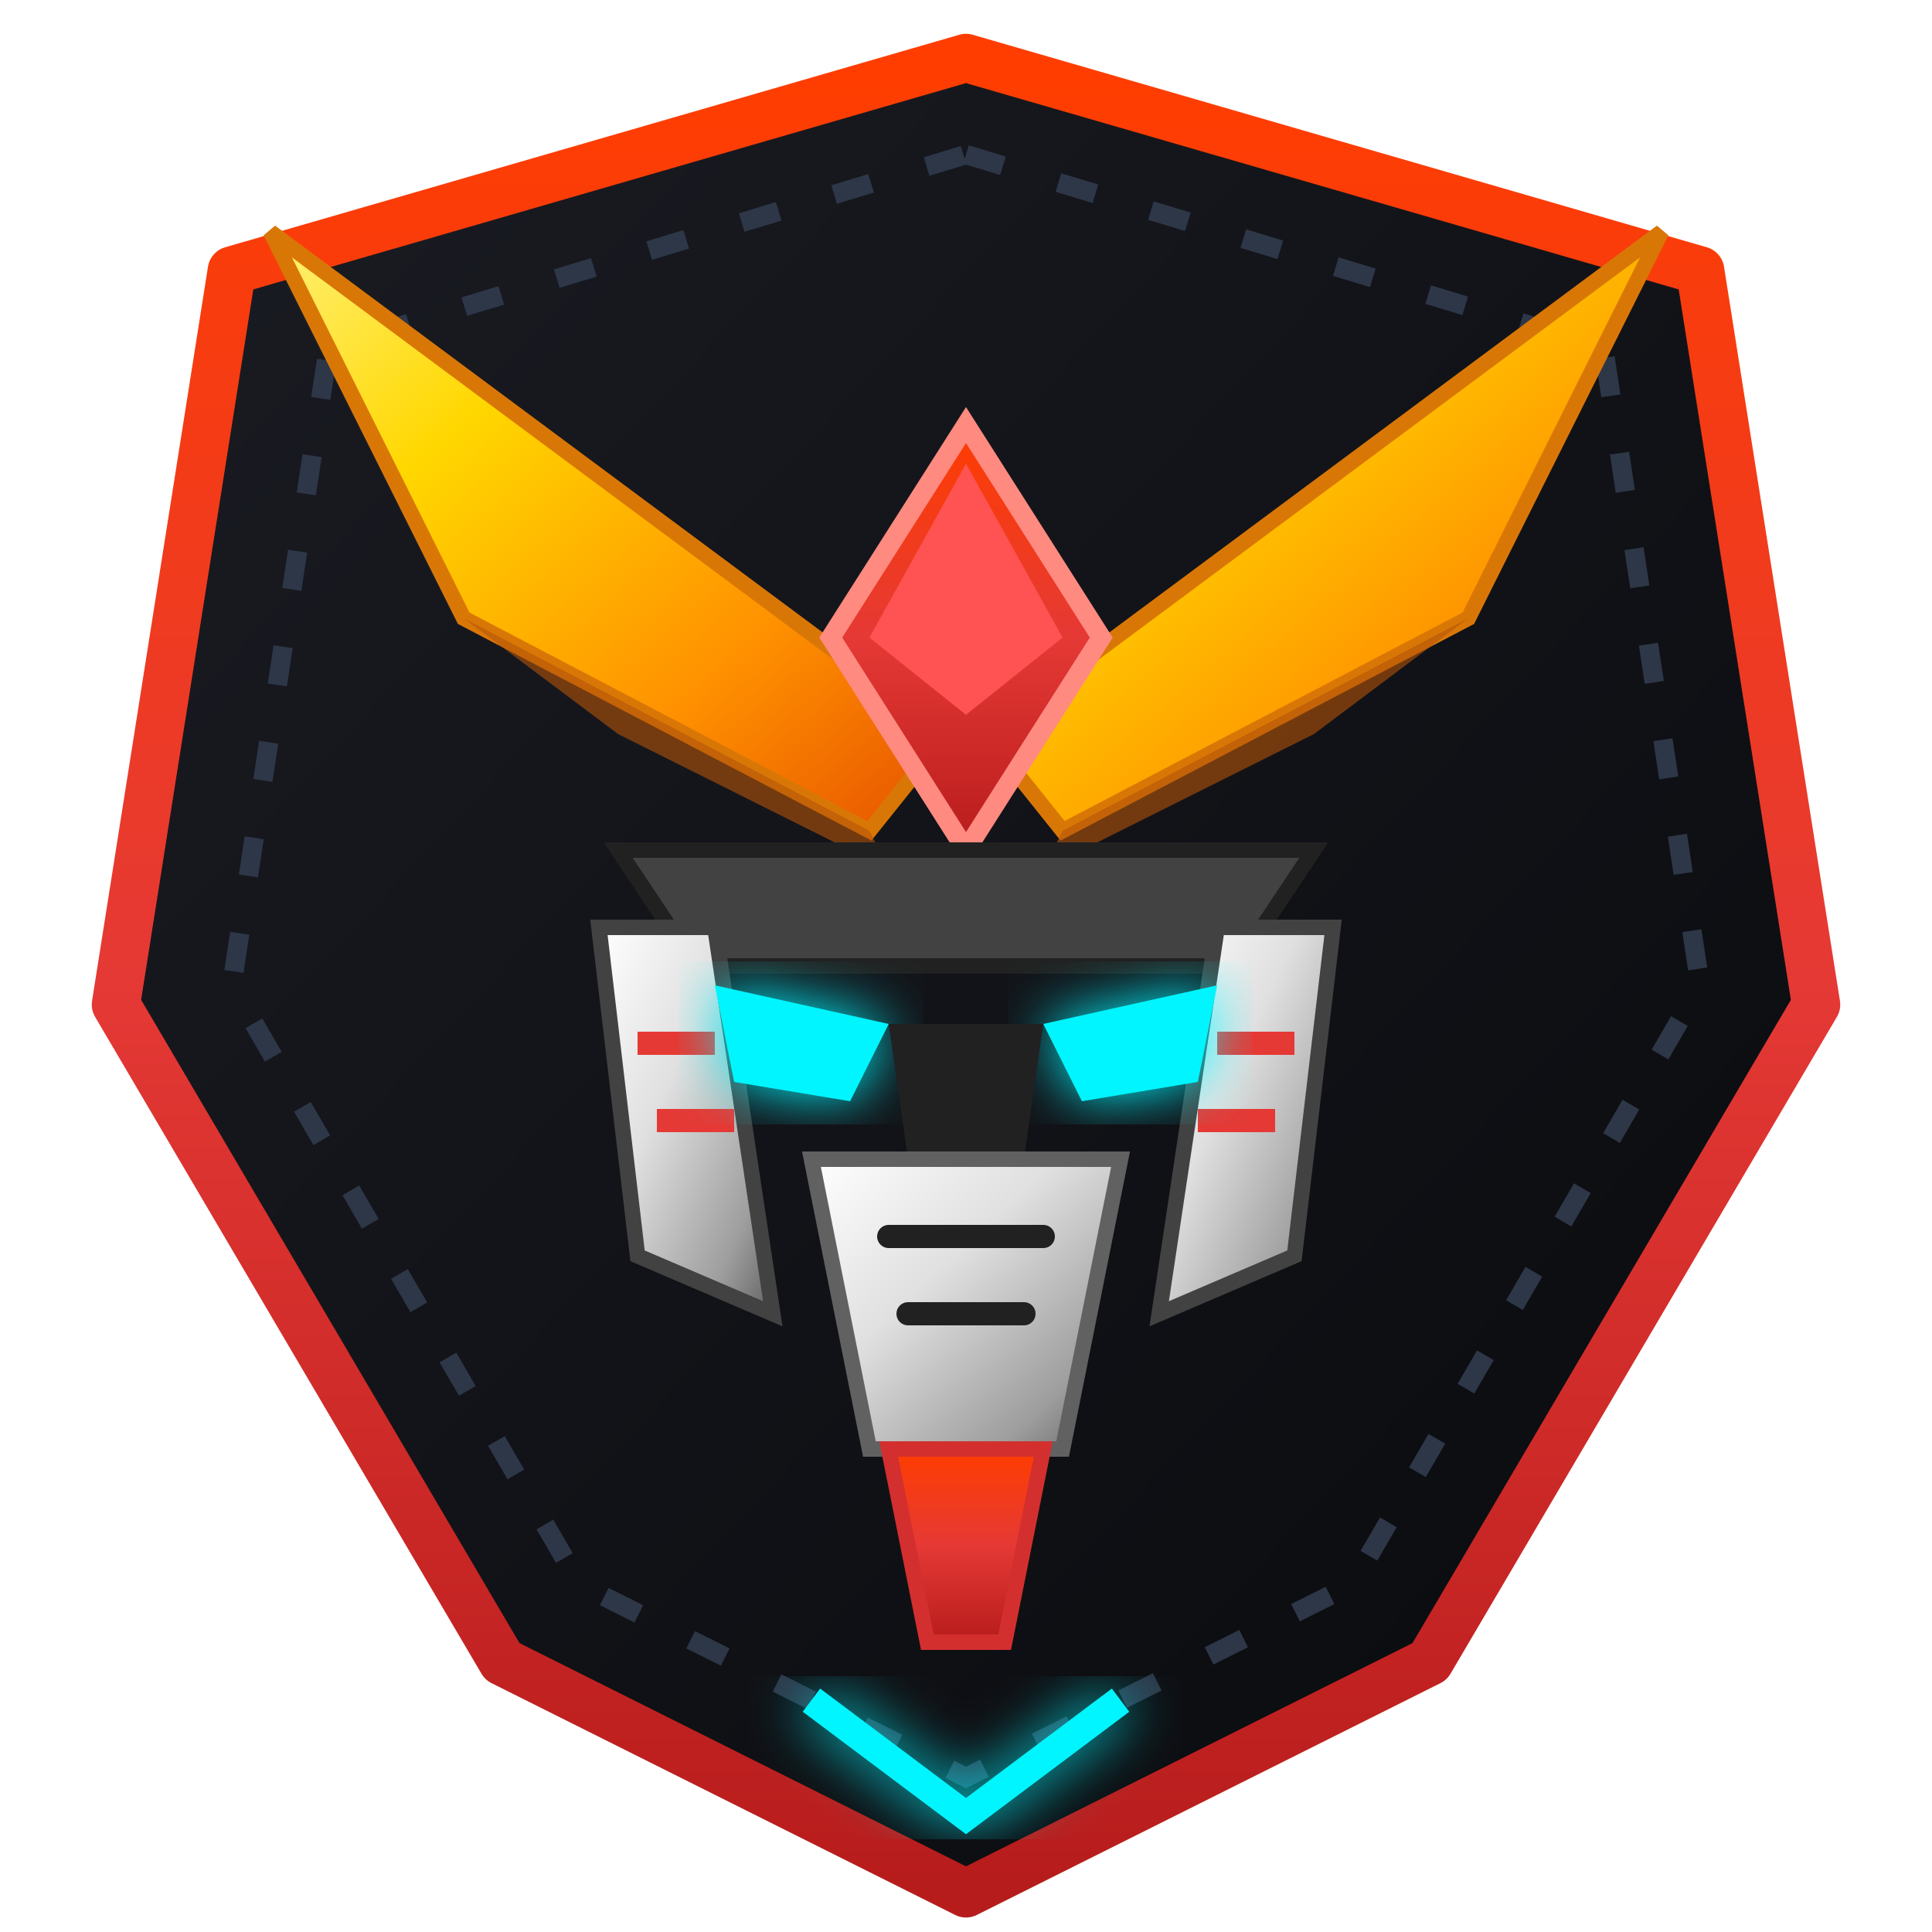
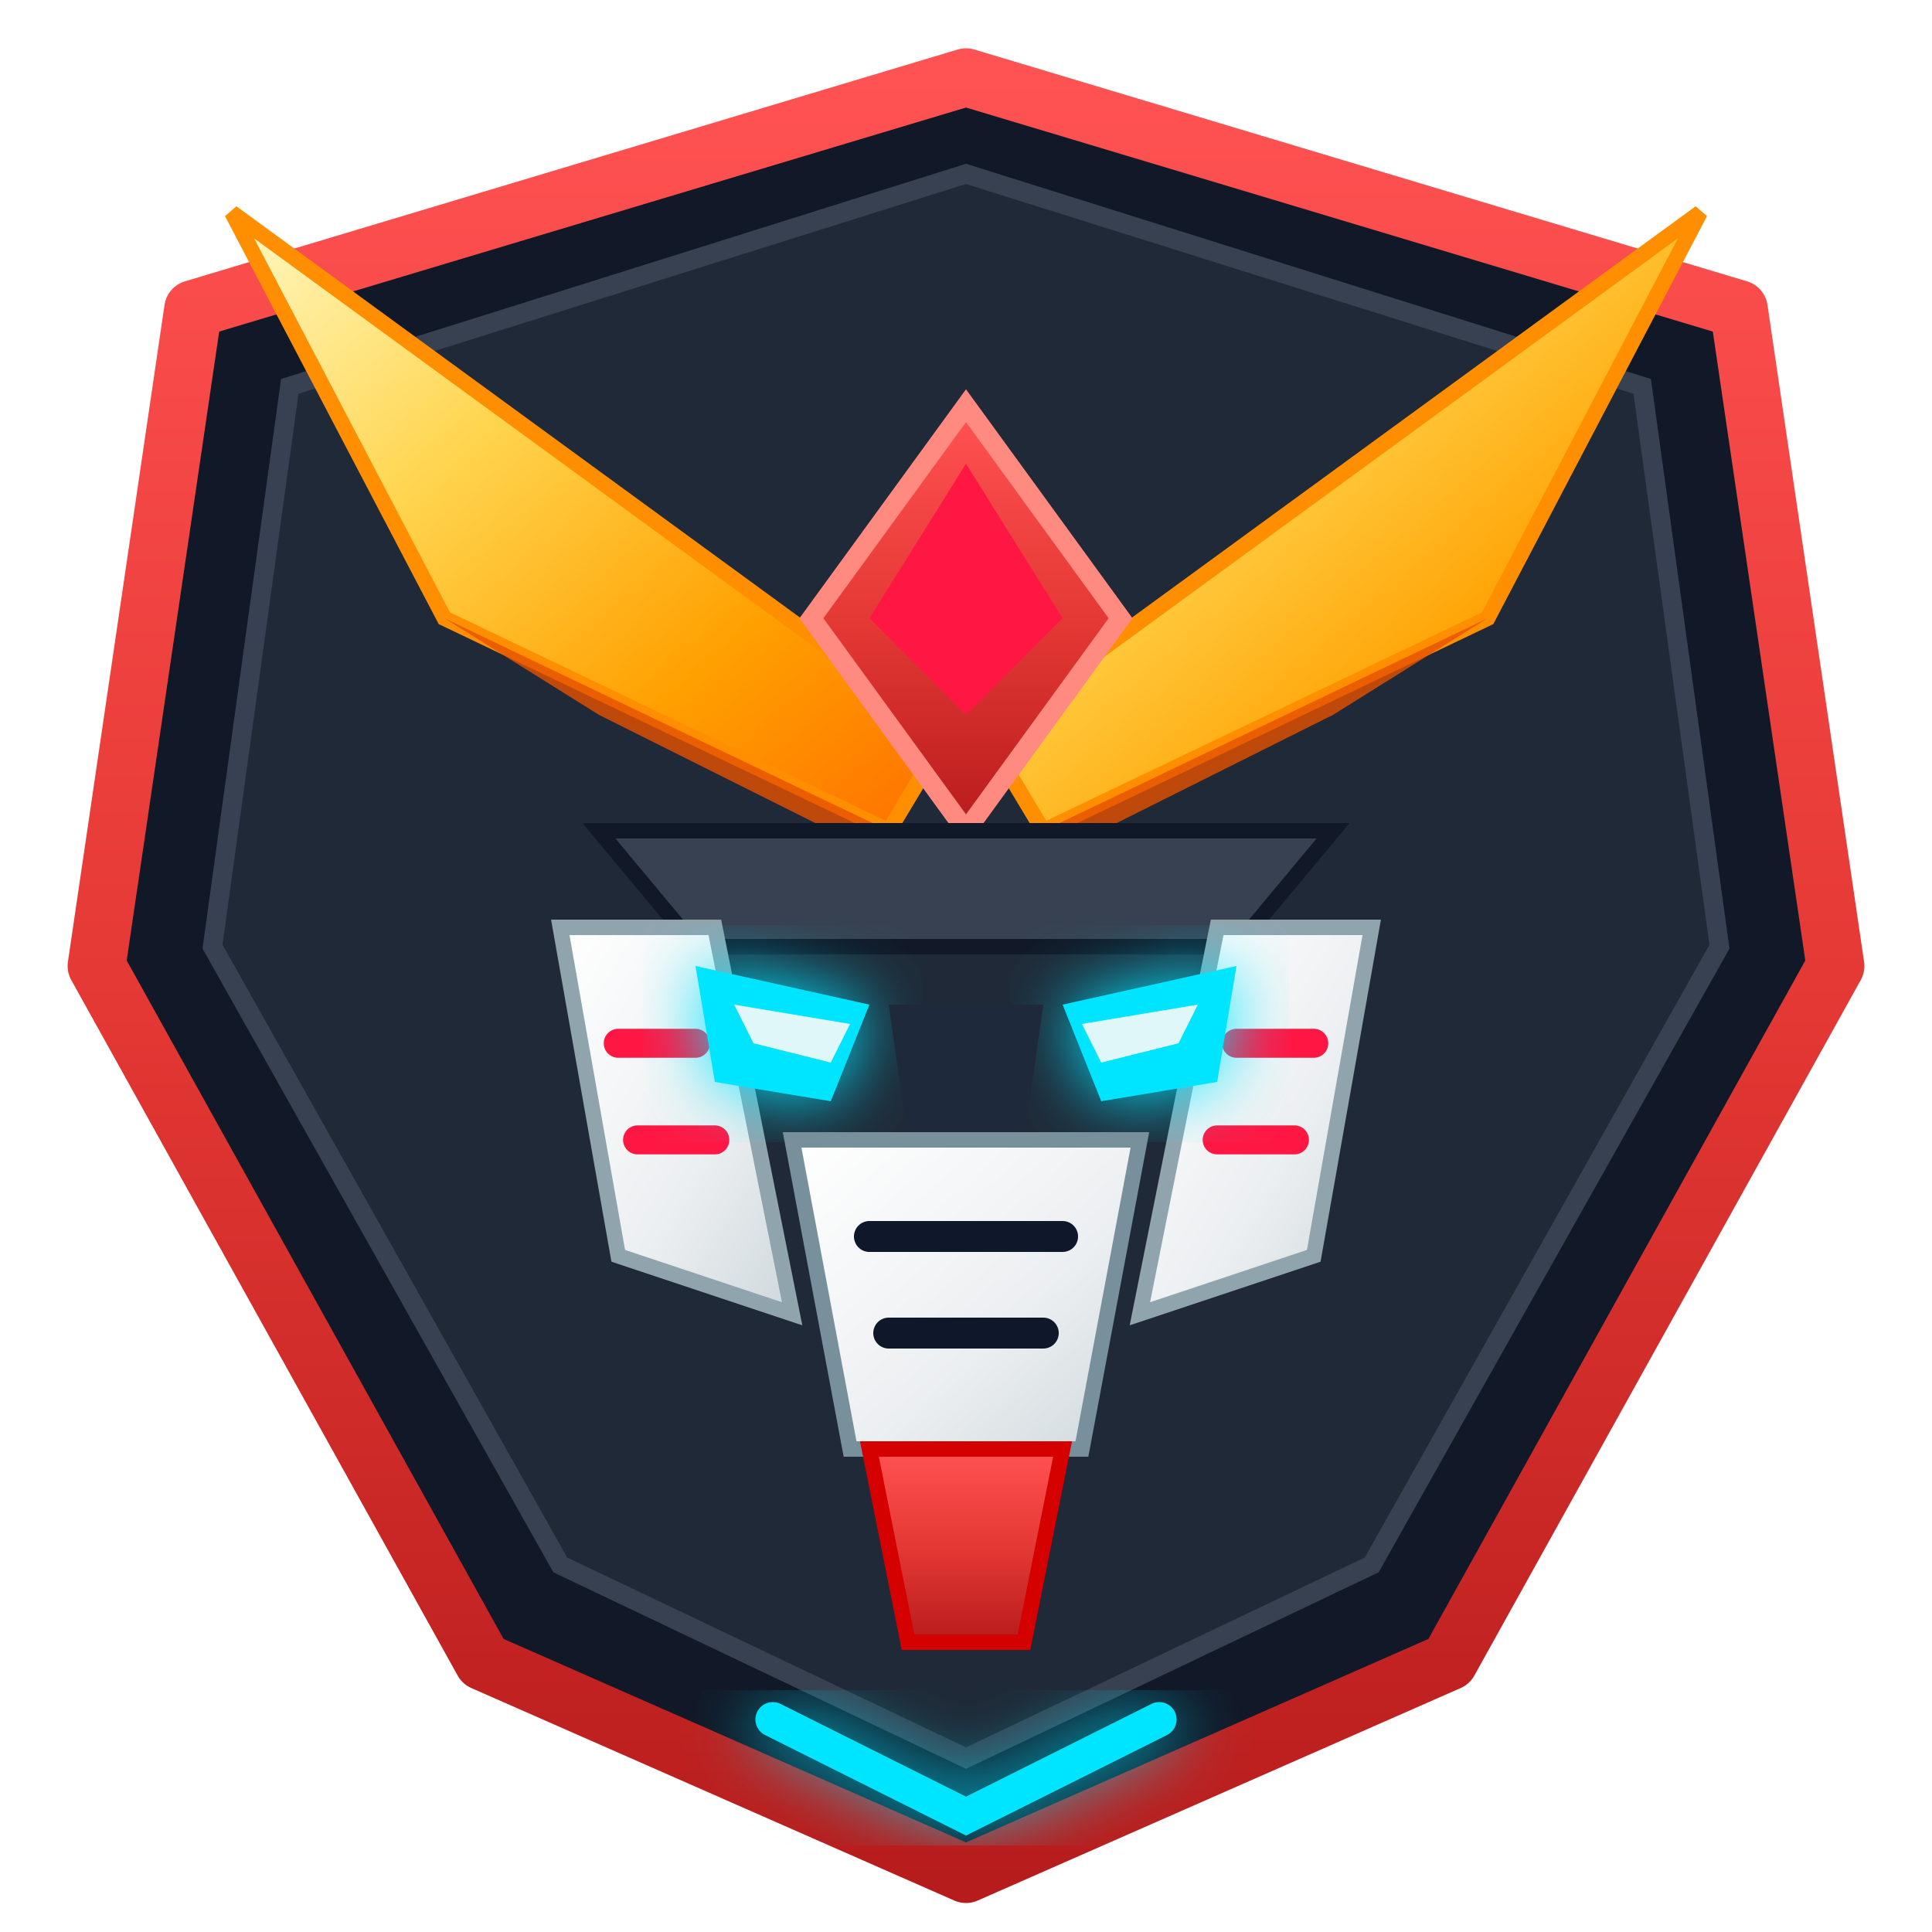
<svg xmlns="http://www.w3.org/2000/svg" viewBox="0 0 100 100" width="100%" height="100%">
  <defs>
-     <linearGradient id="shieldGrad" x1="0%" y1="0%" x2="100%" y2="100%">
-       <stop offset="0%" stop-color="#1a1c23" />
-       <stop offset="50%" stop-color="#121318" />
-       <stop offset="100%" stop-color="#090a0d" />
+     <linearGradient id="favVFinGold" x1="0%" y1="0%" x2="100%" y2="100%">
+       <stop offset="0%" stop-color="#FFF9C4" />
+       <stop offset="35%" stop-color="#FFD54F" />
+       <stop offset="70%" stop-color="#FFA000" />
+       <stop offset="100%" stop-color="#FF6F00" />
    </linearGradient>
-     <linearGradient id="goldVFin" x1="0%" y1="0%" x2="100%" y2="100%">
-       <stop offset="0%" stop-color="#fff176" />
-       <stop offset="30%" stop-color="#ffd700" />
-       <stop offset="70%" stop-color="#ff9100" />
-       <stop offset="100%" stop-color="#e65100" />
+     <linearGradient id="favArmorRed" x1="0%" y1="0%" x2="0%" y2="100%">
+       <stop offset="0%" stop-color="#FF5252" />
+       <stop offset="50%" stop-color="#E53935" />
+       <stop offset="100%" stop-color="#B71C1C" />
    </linearGradient>
-     <linearGradient id="redArmor" x1="0%" y1="0%" x2="0%" y2="100%">
-       <stop offset="0%" stop-color="#ff3d00" />
-       <stop offset="50%" stop-color="#e53935" />
-       <stop offset="100%" stop-color="#b71c1c" />
+     <linearGradient id="favArmorWhite" x1="0%" y1="0%" x2="100%" y2="100%">
+       <stop offset="0%" stop-color="#FFFFFF" />
+       <stop offset="60%" stop-color="#ECEFF1" />
+       <stop offset="100%" stop-color="#CFD8DC" />
    </linearGradient>
-     <linearGradient id="silverPlate" x1="0%" y1="0%" x2="100%" y2="100%">
-       <stop offset="0%" stop-color="#ffffff" />
-       <stop offset="40%" stop-color="#e0e0e0" />
-       <stop offset="80%" stop-color="#9e9e9e" />
-       <stop offset="100%" stop-color="#616161" />
-     </linearGradient>
-     <filter id="cyanGlow" x="-20%" y="-20%" width="140%" height="140%">
-       <feGaussianBlur stdDeviation="1.5" result="blur" />
-       <feComposite in="SourceGraphic" in2="blur" operator="over" />
+     <filter id="favEyeGlow" x="-30%" y="-30%" width="160%" height="160%">
+       <feGaussianBlur stdDeviation="1.8" result="glow" />
+       <feComposite in="SourceGraphic" in2="glow" operator="over" />
    </filter>
  </defs>
-   <polygon points="50,3 88,14 94,52 74,86 50,98 26,86 6,52 12,14" fill="url(#shieldGrad)" stroke="url(#redArmor)" stroke-width="2.5" stroke-linejoin="round" />
-   <polygon points="50,8 83,18 88,51 70,82 50,92 30,82 12,51 17,18" fill="none" stroke="#2d3748" stroke-width="1" stroke-dasharray="2,3" />
-   <polygon points="49,38 14,12 24,32 45,43" fill="url(#goldVFin)" stroke="#d97706" stroke-width="0.8" />
-   <polygon points="45,43 24,32 32,38 46,45" fill="#b45309" opacity="0.6" />
-   <polygon points="51,38 86,12 76,32 55,43" fill="url(#goldVFin)" stroke="#d97706" stroke-width="0.8" />
-   <polygon points="55,43 76,32 68,38 54,45" fill="#b45309" opacity="0.6" />
-   <polygon points="50,22 57,33 50,44 43,33" fill="url(#redArmor)" stroke="#ff8a80" stroke-width="1" />
-   <polygon points="50,24 55,33 50,37 45,33" fill="#ff5252" />
-   <polygon points="32,44 68,44 64,50 36,50" fill="#424242" stroke="#212121" stroke-width="0.8" />
-   <polygon points="31,48 37,48 40,68 33,65" fill="url(#silverPlate)" stroke="#424242" stroke-width="0.8" />
-   <polygon points="69,48 63,48 60,68 67,65" fill="url(#silverPlate)" stroke="#424242" stroke-width="0.8" />
-   <line x1="33" y1="54" x2="37" y2="54" stroke="#e53935" stroke-width="1.2" />
-   <line x1="34" y1="58" x2="38" y2="58" stroke="#e53935" stroke-width="1.2" />
-   <line x1="67" y1="54" x2="63" y2="54" stroke="#e53935" stroke-width="1.2" />
-   <line x1="66" y1="58" x2="62" y2="58" stroke="#e53935" stroke-width="1.2" />
-   <polygon points="37,51 46,53 44,57 38,56" fill="#00f5ff" filter="url(#cyanGlow)" />
-   <polygon points="63,51 54,53 56,57 62,56" fill="#00f5ff" filter="url(#cyanGlow)" />
-   <polygon points="46,53 54,53 53,60 47,60" fill="#212121" />
-   <polygon points="42,60 58,60 55,75 45,75" fill="url(#silverPlate)" stroke="#616161" stroke-width="0.8" />
-   <line x1="46" y1="64" x2="54" y2="64" stroke="#212121" stroke-width="1.2" stroke-linecap="round" />
-   <line x1="47" y1="68" x2="53" y2="68" stroke="#212121" stroke-width="1.2" stroke-linecap="round" />
-   <polygon points="46,75 54,75 52,85 48,85" fill="url(#redArmor)" stroke="#d32f2f" stroke-width="0.8" />
-   <polyline points="42,88 50,94 58,88" fill="none" stroke="#00f5ff" stroke-width="1.5" filter="url(#cyanGlow)" />
+   <polygon points="50,4 90,16 95,50 75,86 50,97 25,86 5,50 10,16" fill="#111827" stroke="url(#favArmorRed)" stroke-width="3" stroke-linejoin="round" />
+   <polygon points="50,9 85,20 89,49 71,81 50,91 29,81 11,49 15,20" fill="#1F2937" stroke="#374151" stroke-width="1" />
+   <polygon points="49,38 12,11 23,32 46,43" fill="url(#favVFinGold)" stroke="#FF8F00" stroke-width="0.8" />
+   <polygon points="46,43 23,32 31,37 47,45" fill="#E65100" opacity="0.8" />
+   <polygon points="51,38 88,11 77,32 54,43" fill="url(#favVFinGold)" stroke="#FF8F00" stroke-width="0.8" />
+   <polygon points="54,43 77,32 69,37 53,45" fill="#E65100" opacity="0.8" />
+   <polygon points="50,21 58,32 50,43 42,32" fill="url(#favArmorRed)" stroke="#FF8A80" stroke-width="1" />
+   <polygon points="50,24 55,32 50,37 45,32" fill="#FF1744" />
+   <polygon points="31,43 69,43 64,49 36,49" fill="#374151" stroke="#111827" stroke-width="0.8" />
+   <polygon points="29,48 37,48 41,68 32,65" fill="url(#favArmorWhite)" stroke="#90A4AE" stroke-width="0.8" />
+   <polygon points="71,48 63,48 59,68 68,65" fill="url(#favArmorWhite)" stroke="#90A4AE" stroke-width="0.8" />
+   <line x1="32" y1="54" x2="36" y2="54" stroke="#FF1744" stroke-width="1.5" stroke-linecap="round" />
+   <line x1="33" y1="59" x2="37" y2="59" stroke="#FF1744" stroke-width="1.5" stroke-linecap="round" />
+   <line x1="68" y1="54" x2="64" y2="54" stroke="#FF1744" stroke-width="1.5" stroke-linecap="round" />
+   <line x1="67" y1="59" x2="63" y2="59" stroke="#FF1744" stroke-width="1.5" stroke-linecap="round" />
+   <polygon points="36,50 45,52 43,57 37,56" fill="#00E5FF" filter="url(#favEyeGlow)" />
+   <polygon points="64,50 55,52 57,57 63,56" fill="#00E5FF" filter="url(#favEyeGlow)" />
+   <polygon points="38,52 44,53 43,55 39,54" fill="#E0F7FA" />
+   <polygon points="62,52 56,53 57,55 61,54" fill="#E0F7FA" />
+   <polygon points="46,52 54,52 53,59 47,59" fill="#1E293B" />
+   <polygon points="41,59 59,59 56,75 44,75" fill="url(#favArmorWhite)" stroke="#78909C" stroke-width="0.8" />
+   <line x1="45" y1="64" x2="55" y2="64" stroke="#0F172A" stroke-width="1.6" stroke-linecap="round" />
+   <line x1="46" y1="69" x2="54" y2="69" stroke="#0F172A" stroke-width="1.6" stroke-linecap="round" />
+   <polygon points="45,75 55,75 53,85 47,85" fill="url(#favArmorRed)" stroke="#D50000" stroke-width="0.8" />
+   <polyline points="40,89 50,94 60,89" fill="none" stroke="#00E5FF" stroke-width="1.8" stroke-linecap="round" filter="url(#favEyeGlow)" />
</svg>
